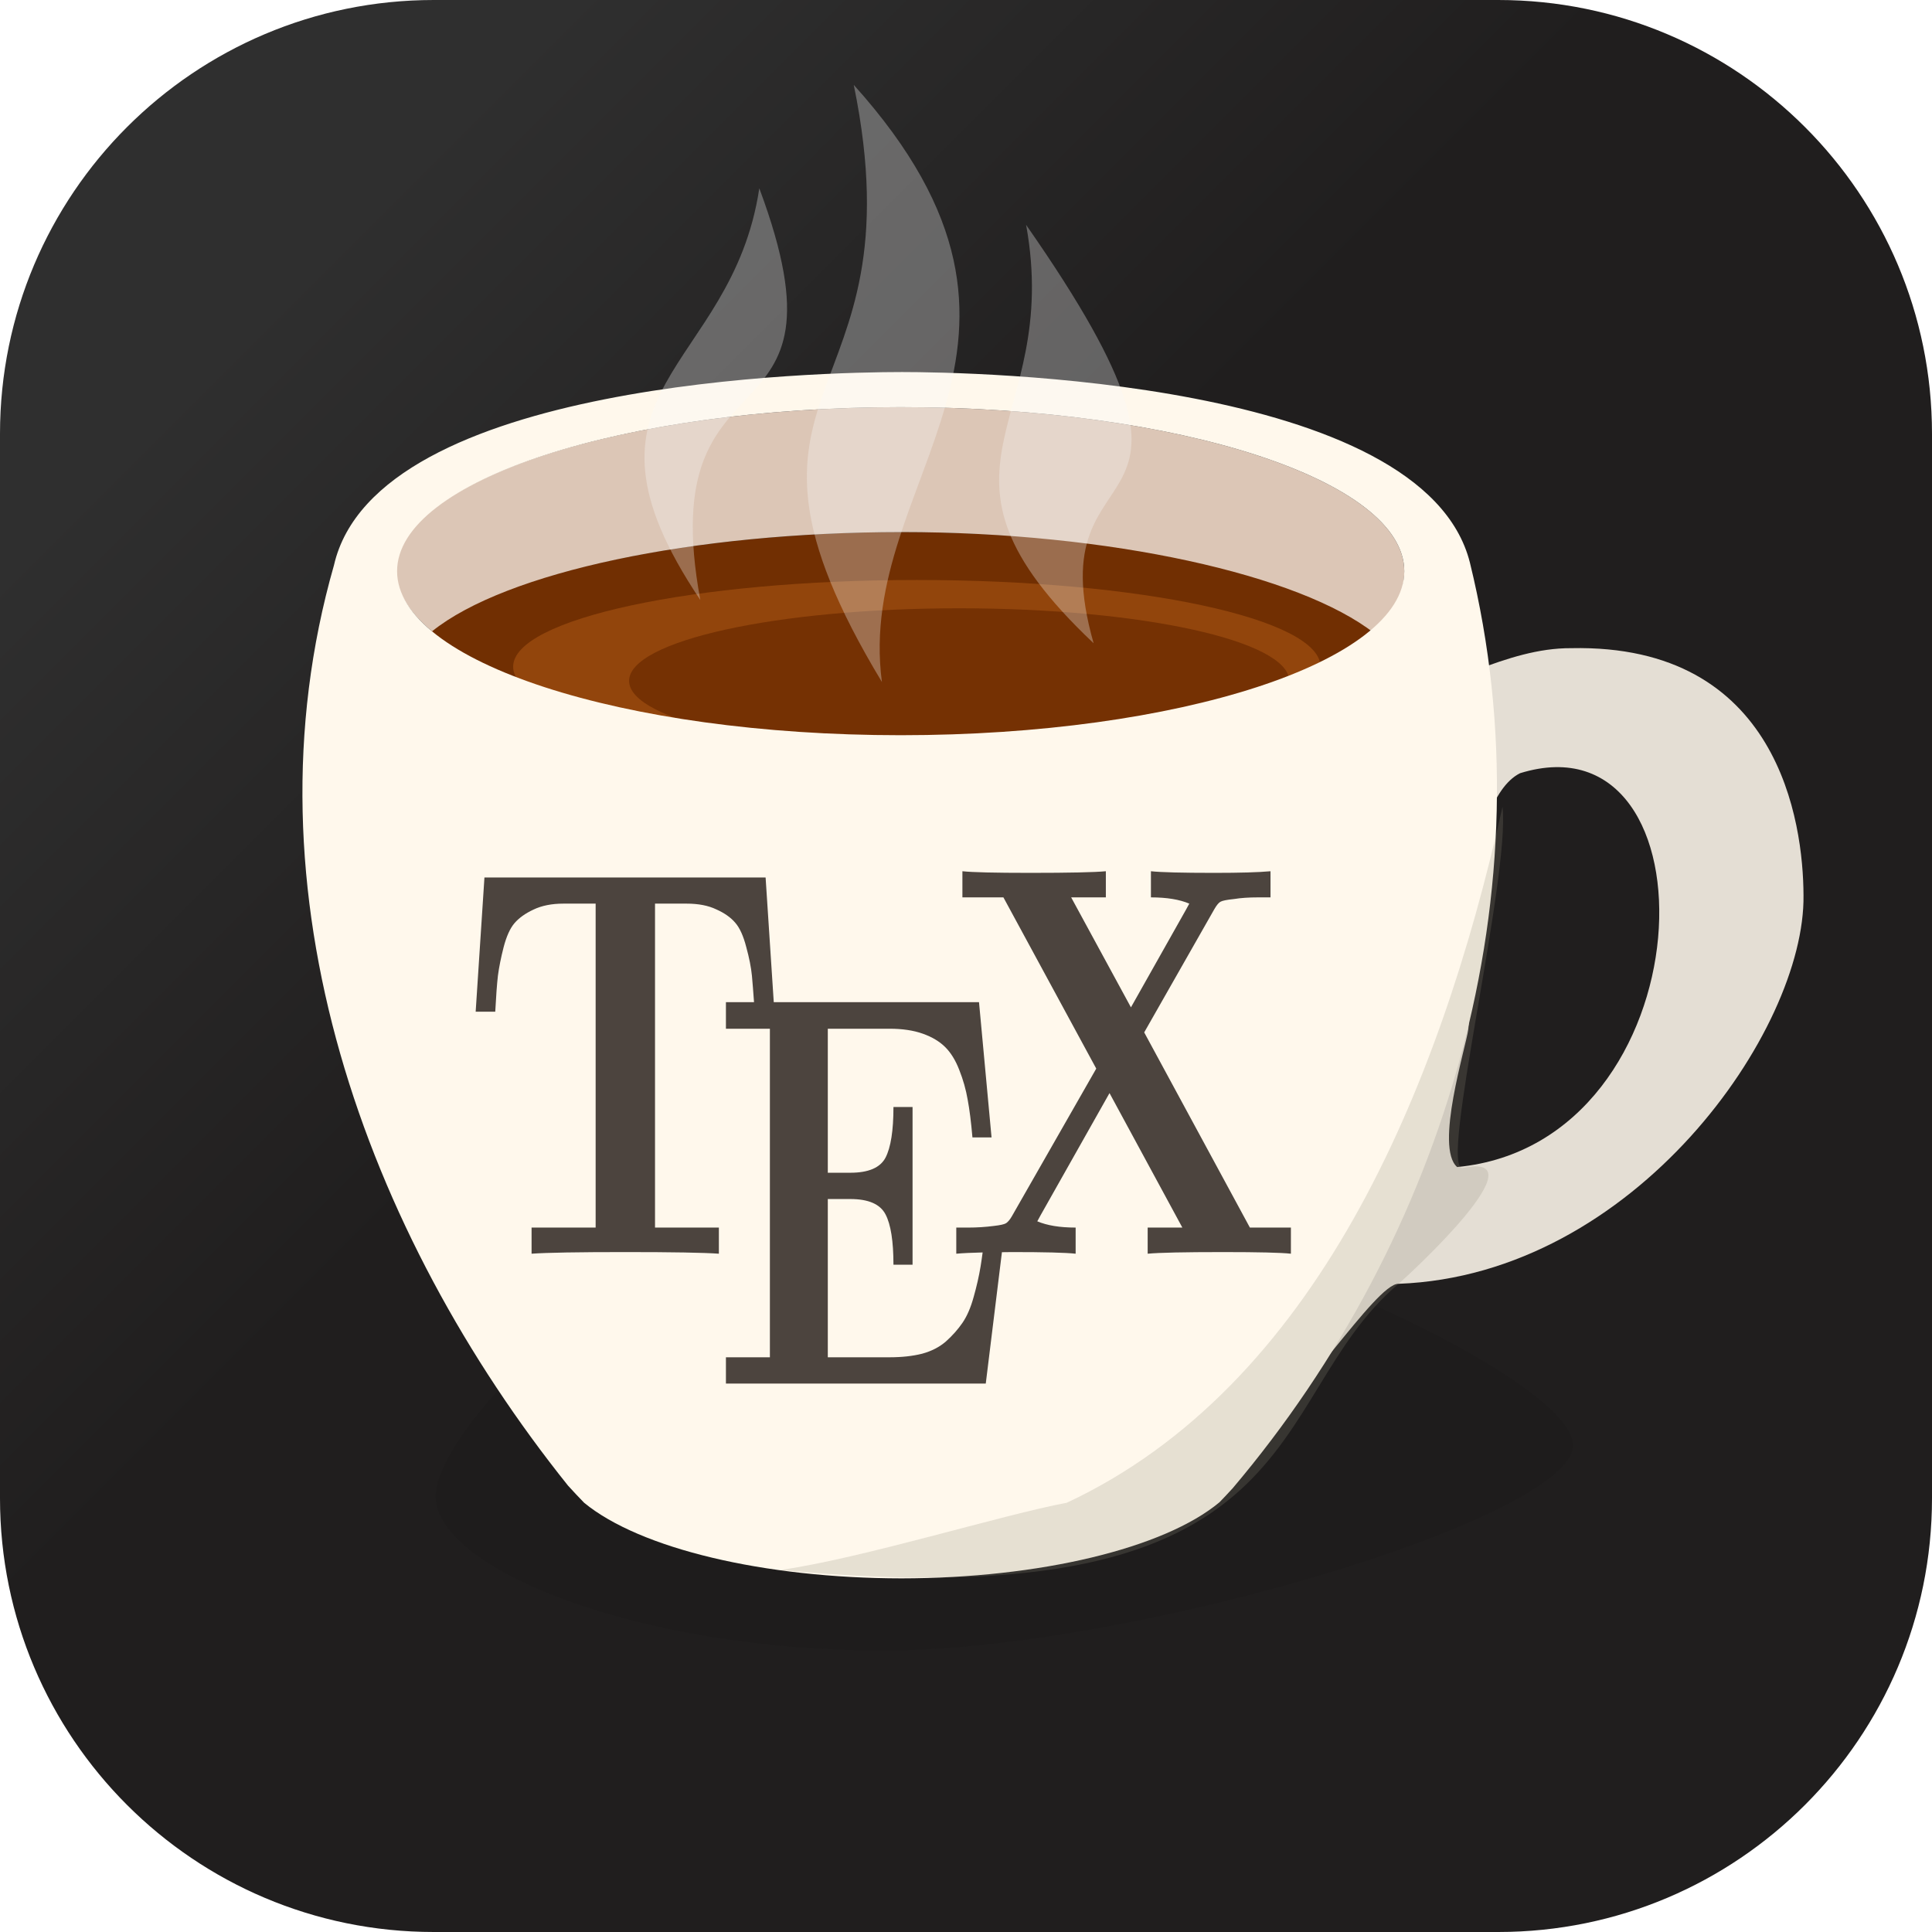
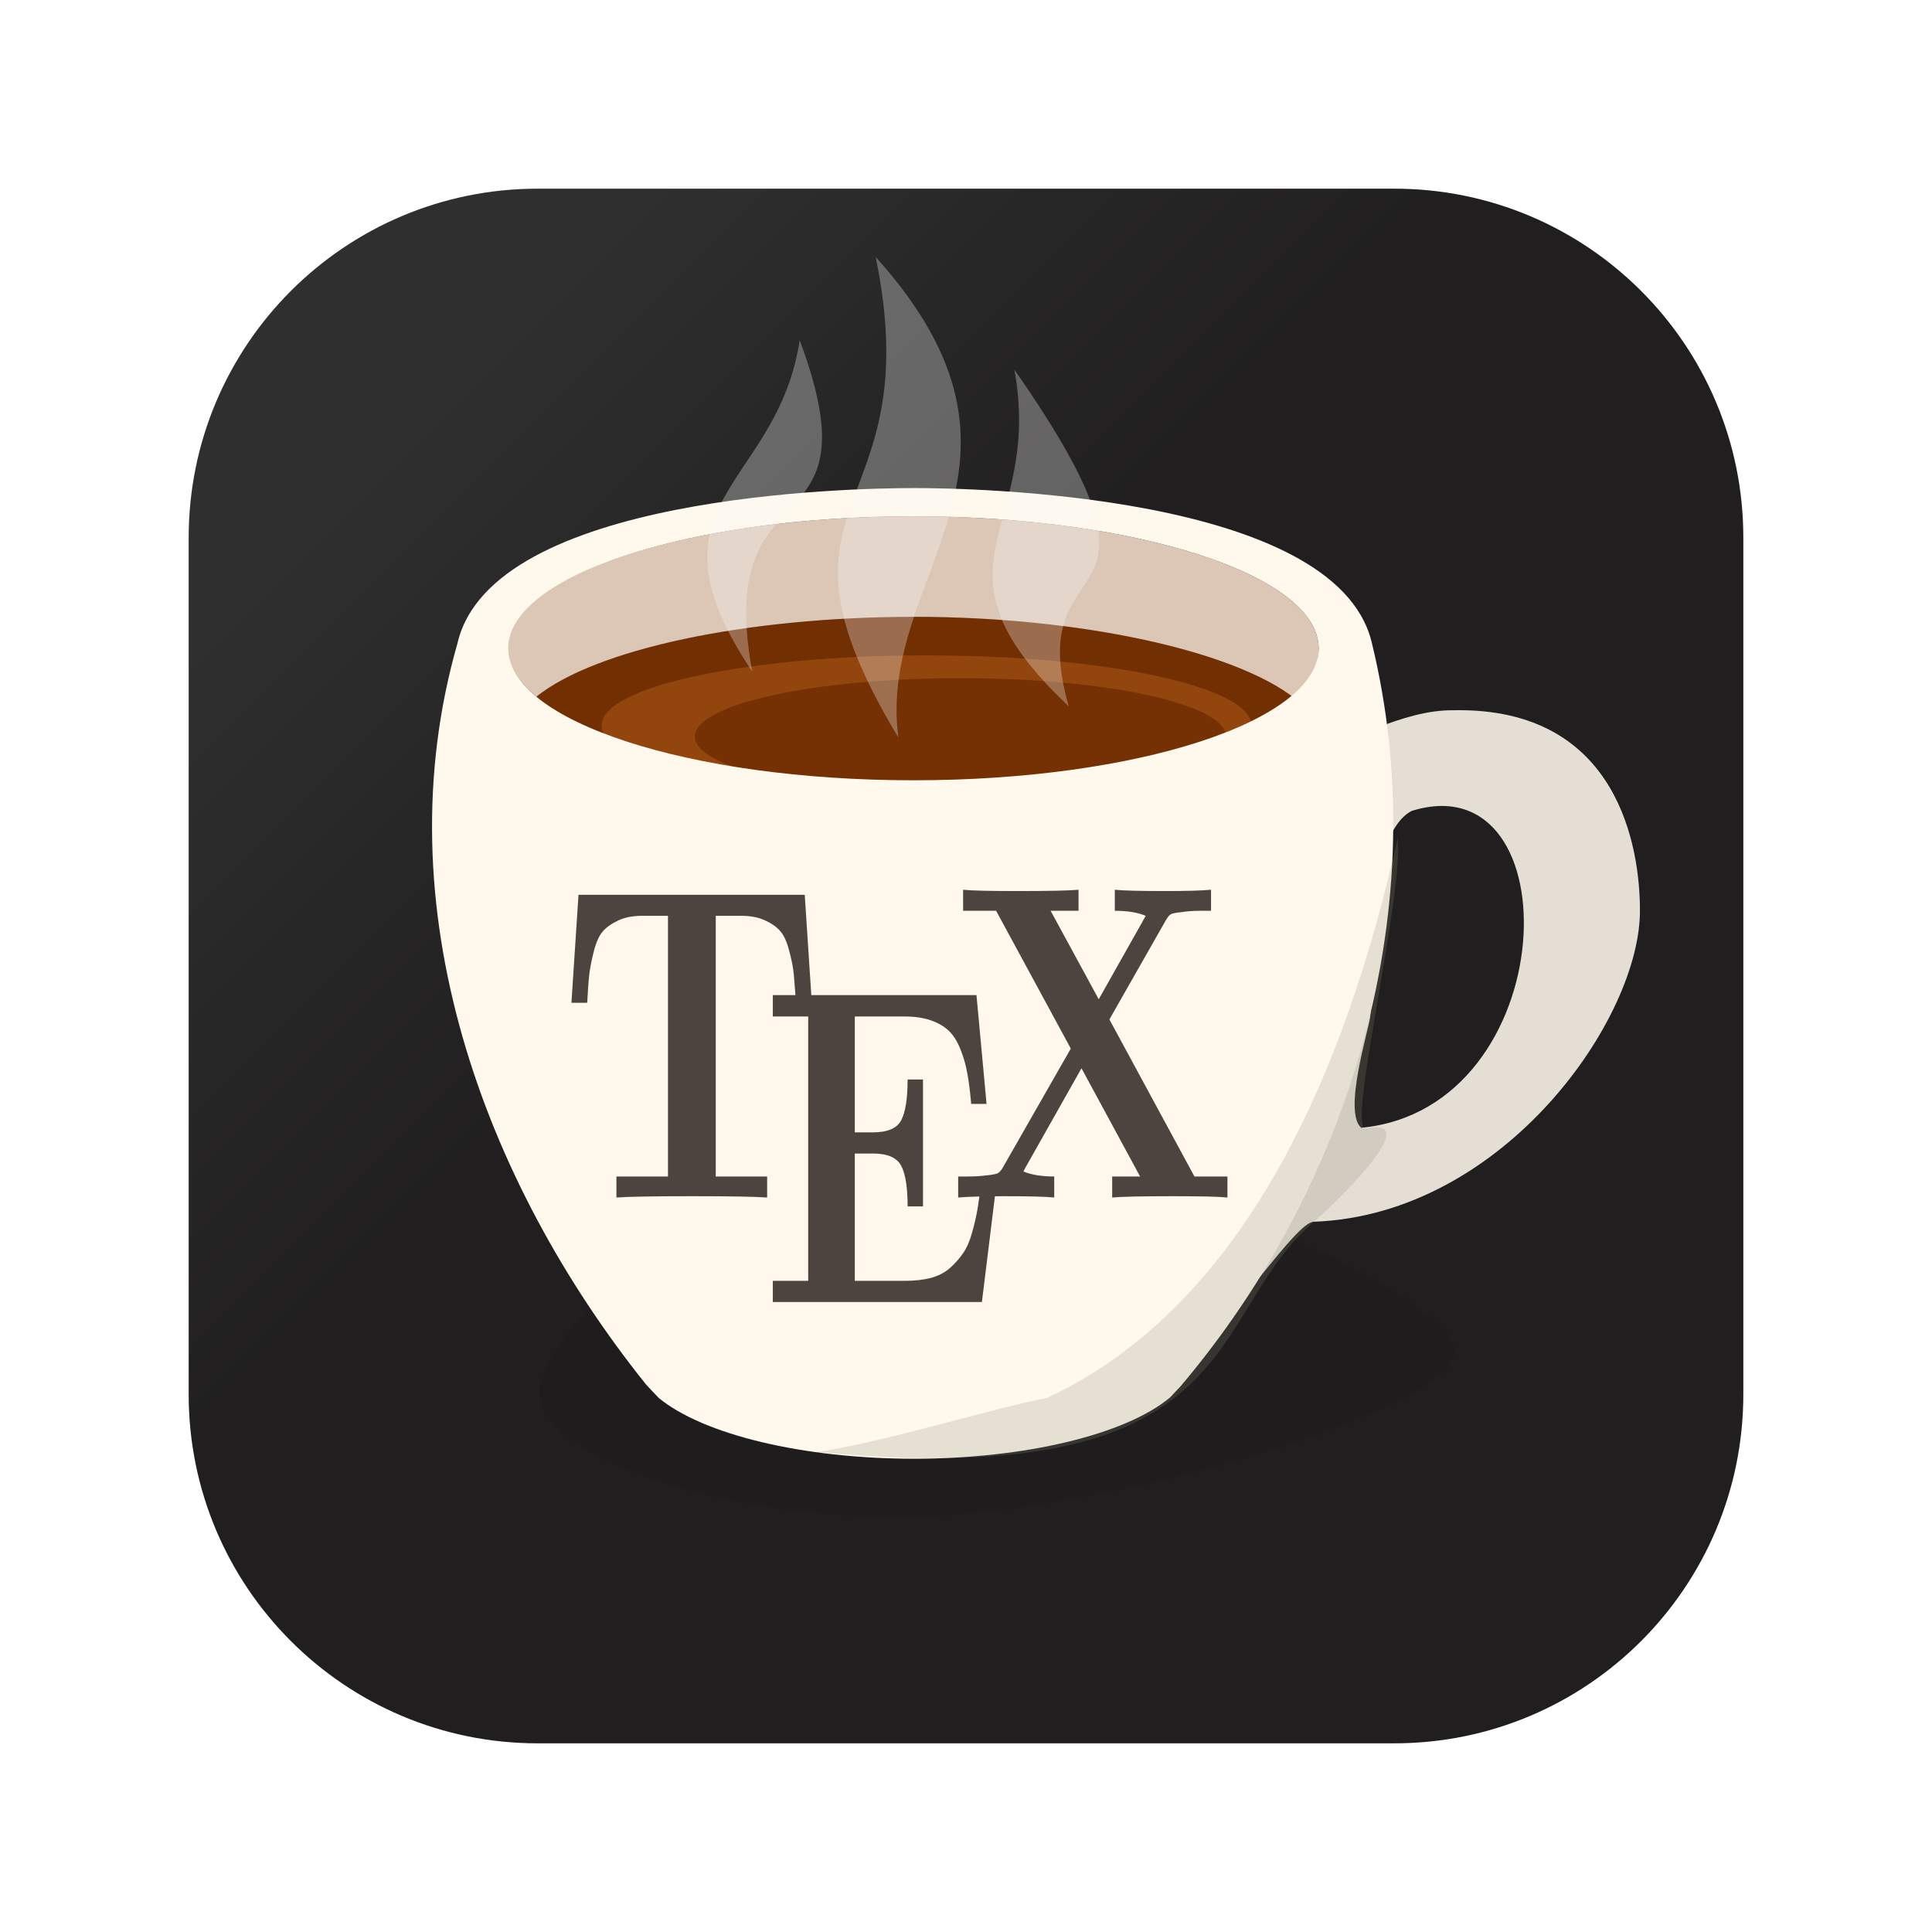
- <svg xmlns="http://www.w3.org/2000/svg" xmlns:xlink="http://www.w3.org/1999/xlink" width="412" height="412" viewBox="0 0 412 412" version="1.1" id="svg1" xml:space="preserve">
+ <svg xmlns="http://www.w3.org/2000/svg" xmlns:xlink="http://www.w3.org/1999/xlink" width="512" height="512" viewBox="-50 -50 512 512" version="1.1" id="svg1" xml:space="preserve">
  <defs id="defs1">
    <linearGradient id="linearGradient6">
      <stop style="stop-color:#201e1e;stop-opacity:1;" offset="0.614" id="stop7" />
      <stop style="stop-color:#2f2f2f;stop-opacity:1;" offset="1" id="stop8" />
    </linearGradient>
    <linearGradient xlink:href="#linearGradient6" id="linearGradient8" x1="401.664" y1="401.664" x2="110.336" y2="110.336" gradientUnits="userSpaceOnUse" />
  </defs>
  <g id="layer1" style="display:inline" transform="translate(-50,-50)">
-     <rect style="display:inline;fill:url(#linearGradient8);fill-opacity:1;stroke:#000000;stroke-width:0;stroke-linecap:round;stroke-linejoin:round;stroke-dasharray:none;stroke-opacity:1" id="rect1-8" width="412" height="412" x="50" y="50" rx="92.5" ry="92.5" />
+     <rect style="display:inline;fill:url(#linearGradient8);fill-opacity:1" id="rect1-8" width="412" height="412" x="50" y="50" rx="92.5" ry="92.5" />
    <path id="path125" style="display:inline;fill:#131313;fill-opacity:0.104;stroke:#000000;stroke-width:0;stroke-linecap:round;stroke-linejoin:round;stroke-dasharray:none" d="m 385.445,358.221 c 1e-5,15.404 -94.227,43.745 -146.998,43.745 -52.771,0 -95.55,-17.5 -95.55,-32.904 1e-5,-15.404 48.936,-66.171 101.707,-66.171 52.771,0 140.841,39.926 140.841,55.33 z" />
    <path d="m 342.343,184.304 c -15.901,-12.55 -55.684,-20.836 -100.062,-20.839 -44.569,0.023 -84.822,8.531 -100.527,21.166 3.357,2.797 8.185,5.792 13.615,8.219 20.094,-8.425 52.435,-13.914 86.912,-13.934 34.4,0.003 66.706,4.969 86.857,13.353 5.442,-2.457 9.881,-5.135 13.205,-7.965 z" style="display:inline;fill:#712f02;fill-opacity:1;stroke:#000000;stroke-width:0;stroke-linecap:round;stroke-linejoin:round;stroke-dasharray:none" id="path97" />
    <ellipse style="display:inline;fill:#712f02;fill-opacity:1;stroke:none;stroke-width:0.891;stroke-linecap:round;stroke-linejoin:bevel;stroke-dasharray:none;stroke-opacity:1;paint-order:normal" id="path13" cx="244.838" cy="192.597" rx="101.564" ry="27.057" />
    <ellipse style="display:inline;fill:#92450c;fill-opacity:1;stroke:none;stroke-width:0.678;stroke-linecap:round;stroke-linejoin:bevel;stroke-dasharray:none;stroke-opacity:1;paint-order:normal" id="path13-8" cx="245.513" cy="192.171" rx="86.084" ry="18.489" />
    <ellipse style="display:inline;fill:#753103;fill-opacity:1;stroke:none;stroke-width:0.561;stroke-linecap:round;stroke-linejoin:bevel;stroke-dasharray:none;stroke-opacity:1;paint-order:normal" id="path13-8-5" cx="254.537" cy="195.196" rx="70.384" ry="15.479" />
    <path d="m 242.07,136.825 c -59.309,9e-5 -107.657,15.66 -107.659,34.979 0.043,4.345 2.839,8.784 7.723,12.828 15.705,-12.635 55.578,-21.143 100.147,-21.166 44.378,0.003 84.984,9.093 100.885,21.644 4.697,-3.99 6.287,-9.032 6.295,-13.306 -0.002,-19.319 -48.082,-34.979 -107.392,-34.979 z" style="display:inline;fill:#dcc6b6;fill-opacity:1;stroke:#000000;stroke-width:0;stroke-linecap:round;stroke-linejoin:round;stroke-dasharray:none" id="path96" />
    <path id="path124" style="display:inline;fill:#fff8ec;fill-opacity:0.878;stroke:#000000;stroke-width:0;stroke-linecap:round;stroke-linejoin:round;stroke-dasharray:none" d="m 385.069,188.222 c -7.003,-0.04 -13.674,2.176 -20.197,4.628 -0.102,7.932 3.263,40.97 -0.344,57.85 -2.449,10.662 -2.523,-29.759 9.627,-35.814 42.768,-13.206 40.2,78.847 -13.418,83.985 -4.846,-4.2 1.906,-25.689 2.377,-29.354 4.208,-37.539 -37.564,71.941 -42.043,80.889 4.786,1.269 22.297,-26.827 27.163,-26.633 50.443,-1.888 86.765,-54.139 86.365,-82.853 -0.05,-15.521 -5.24,-53.639 -49.531,-52.698 z" />
    <path d="m 242.281,129.339 c -16.545,0.006 -112.043,1.759 -121.064,41.204 -19.983,69.778 6.907,142.537 49.904,196.256 1.139,1.254 2.292,2.479 3.456,3.674 11.897,9.778 38.39,16.088 67.655,16.114 29.408,-0.023 56.009,-6.389 67.832,-16.236 0.943,-0.974 1.878,-1.968 2.805,-2.981 C 358.156,313.892 380.65,239.969 363.457,169.973 353.6,130.851 257.079,129.34 242.28,129.338 Z m -0.211,7.486 c 59.309,-1.7e-4 107.39,15.66 107.392,34.979 6.9e-4,19.319 -48.081,34.98 -107.392,34.98 -59.311,-8e-5 -107.391,-15.661 -107.39,-34.98 0.002,-19.318 48.082,-34.979 107.39,-34.979 z" style="display:inline;fill:#fff8ec;fill-opacity:1;stroke:#000000;stroke-width:0;stroke-linecap:round;stroke-linejoin:round;stroke-dasharray:none" id="path94" />
    <path id="text13" style="font-weight:bold;font-size:127.912px;line-height:149.458px;font-family:'CMU Serif';-inkscape-font-specification:'CMU Serif Bold';letter-spacing:-1.576px;word-spacing:0px;display:inline;fill:#1d1511;fill-opacity:0.792;stroke:#000000;stroke-width:0;stroke-dasharray:none;stroke-opacity:0.708" d="m 257.586,227.168 v 5.573 h 8.745 l 19.797,36.514 -18.013,31.522 c -0.406,0.697 -0.813,1.18 -1.219,1.451 -0.377,0.232 -1.247,0.426 -2.61,0.581 -1.798,0.232 -3.61,0.348 -5.438,0.348 h -2.568 v 5.573 c 1.383,-0.129 3.327,-0.213 5.619,-0.27 -0.145,1.069 -0.288,2.093 -0.433,2.972 -0.339,2.063 -0.835,4.242 -1.485,6.538 -0.622,2.258 -1.414,4.088 -2.376,5.49 -0.962,1.401 -2.135,2.725 -3.521,3.97 -1.386,1.207 -3.083,2.081 -5.092,2.626 -2.008,0.506 -4.313,0.76 -6.915,0.76 h -13.195 v -33.747 h 4.794 c 3.875,0 6.379,1.089 7.51,3.268 1.131,2.141 1.696,5.723 1.696,10.744 h 4.074 v -33.63 h -4.074 c 0,5.021 -0.565,8.622 -1.696,10.802 -1.131,2.141 -3.635,3.21 -7.51,3.21 h -4.794 v -30.711 h 13.195 c 2.715,0 5.063,0.351 7.043,1.052 1.98,0.701 3.578,1.654 4.794,2.86 1.216,1.207 2.221,2.841 3.013,4.904 0.82,2.063 1.413,4.165 1.781,6.306 0.396,2.102 0.735,4.787 1.018,8.056 h 4.074 l -2.673,-28.842 h -43.771 l -1.739,-26.587 h -59.957 l -1.871,28.62 h 4.176 c 0.174,-3.328 0.363,-5.882 0.566,-7.662 0.232,-1.78 0.638,-3.812 1.218,-6.096 0.609,-2.322 1.378,-4.025 2.307,-5.108 0.957,-1.122 2.305,-2.09 4.045,-2.903 1.769,-0.851 3.902,-1.278 6.396,-1.278 h 6.876 v 69.082 h -13.662 v 5.573 c 3.22,-0.232 9.876,-0.349 19.97,-0.349 10.095,0 16.752,0.116 19.972,0.349 v -5.573 h -13.618 v -69.082 h 6.744 c 2.495,0 4.597,0.407 6.308,1.22 1.74,0.774 3.09,1.722 4.047,2.845 0.957,1.084 1.74,2.806 2.349,5.166 0.638,2.322 1.045,4.373 1.219,6.154 0.128,1.308 0.288,3.486 0.447,5.629 h -5.992 v 5.664 h 9.376 v 70.063 h -9.376 v 5.604 h 55.411 l 3.446,-28.012 c 0.773,-0.006 1.344,-0.027 2.187,-0.027 6.875,0 11.385,0.116 13.532,0.349 v -5.573 c -3.365,0 -6.092,-0.446 -8.18,-1.336 0.058,-0.077 0.175,-0.289 0.349,-0.637 0.174,-0.348 0.29,-0.562 0.348,-0.639 l 14.707,-26.065 15.533,28.678 h -7.397 v 5.573 c 2.408,-0.232 7.773,-0.349 16.098,-0.349 7.542,0 12.357,0.116 14.446,0.349 v -5.573 h -8.745 l -22.538,-41.622 14.967,-26.298 c 0.493,-0.851 0.929,-1.375 1.306,-1.568 0.406,-0.232 1.377,-0.424 2.914,-0.579 1.392,-0.232 3.104,-0.349 5.134,-0.349 h 2.612 v -5.573 c -2.524,0.232 -6.513,0.348 -11.966,0.348 -6.875,0 -11.385,-0.116 -13.532,-0.348 v 5.573 c 3.365,0 6.092,0.444 8.18,1.334 -0.058,0.077 -0.174,0.291 -0.348,0.639 -0.174,0.348 -0.291,0.562 -0.349,0.639 L 293.526,256.194 280.778,232.74 h 7.397 v -5.573 c -2.437,0.232 -7.817,0.348 -16.142,0.348 -7.542,0 -12.357,-0.116 -14.446,-0.348 z" transform="translate(-2.352173,8.624634)" />
    <path id="path1" style="display:inline;fill:#fbfbfb;fill-opacity:0.309;stroke:#000000;stroke-width:0;stroke-linecap:round;stroke-linejoin:round;stroke-dasharray:none" d="m 232.067,68.106 c 14.45,70.352 -33.538,61.799 6.003,127.332 -5.803,-43.657 44.095,-71.654 -6.003,-127.332 z M 211.922,90.159 c -5.932,39.383 -43.13,42.265 -12.581,87.788 -10.41,-56.472 34.012,-30.35 12.581,-87.788 z m 56.898,7.8 c 7.856,43.195 -25.746,51.315 14.394,89.215 -12.808,-45.037 34.012,-19.866 -14.394,-89.215 z" />
    <path style="display:inline;fill:#8f8d7a;fill-opacity:0.225;stroke:#000000;stroke-linecap:round;stroke-linejoin:round;stroke-opacity:0" d="m 348.235,323.772 c 2.422,-2.054 30.859,-28.302 13.69,-24.704 -5.129,0.691 10.179,-62.231 8.485,-77.016 -13.602,61.041 -40.095,123.719 -92.926,148.414 -13.89,2.591 -43.665,11.87 -61.02,14.33 115.031,11.003 102.34,-36.069 131.771,-61.023 z" id="path20" />
  </g>
</svg>
